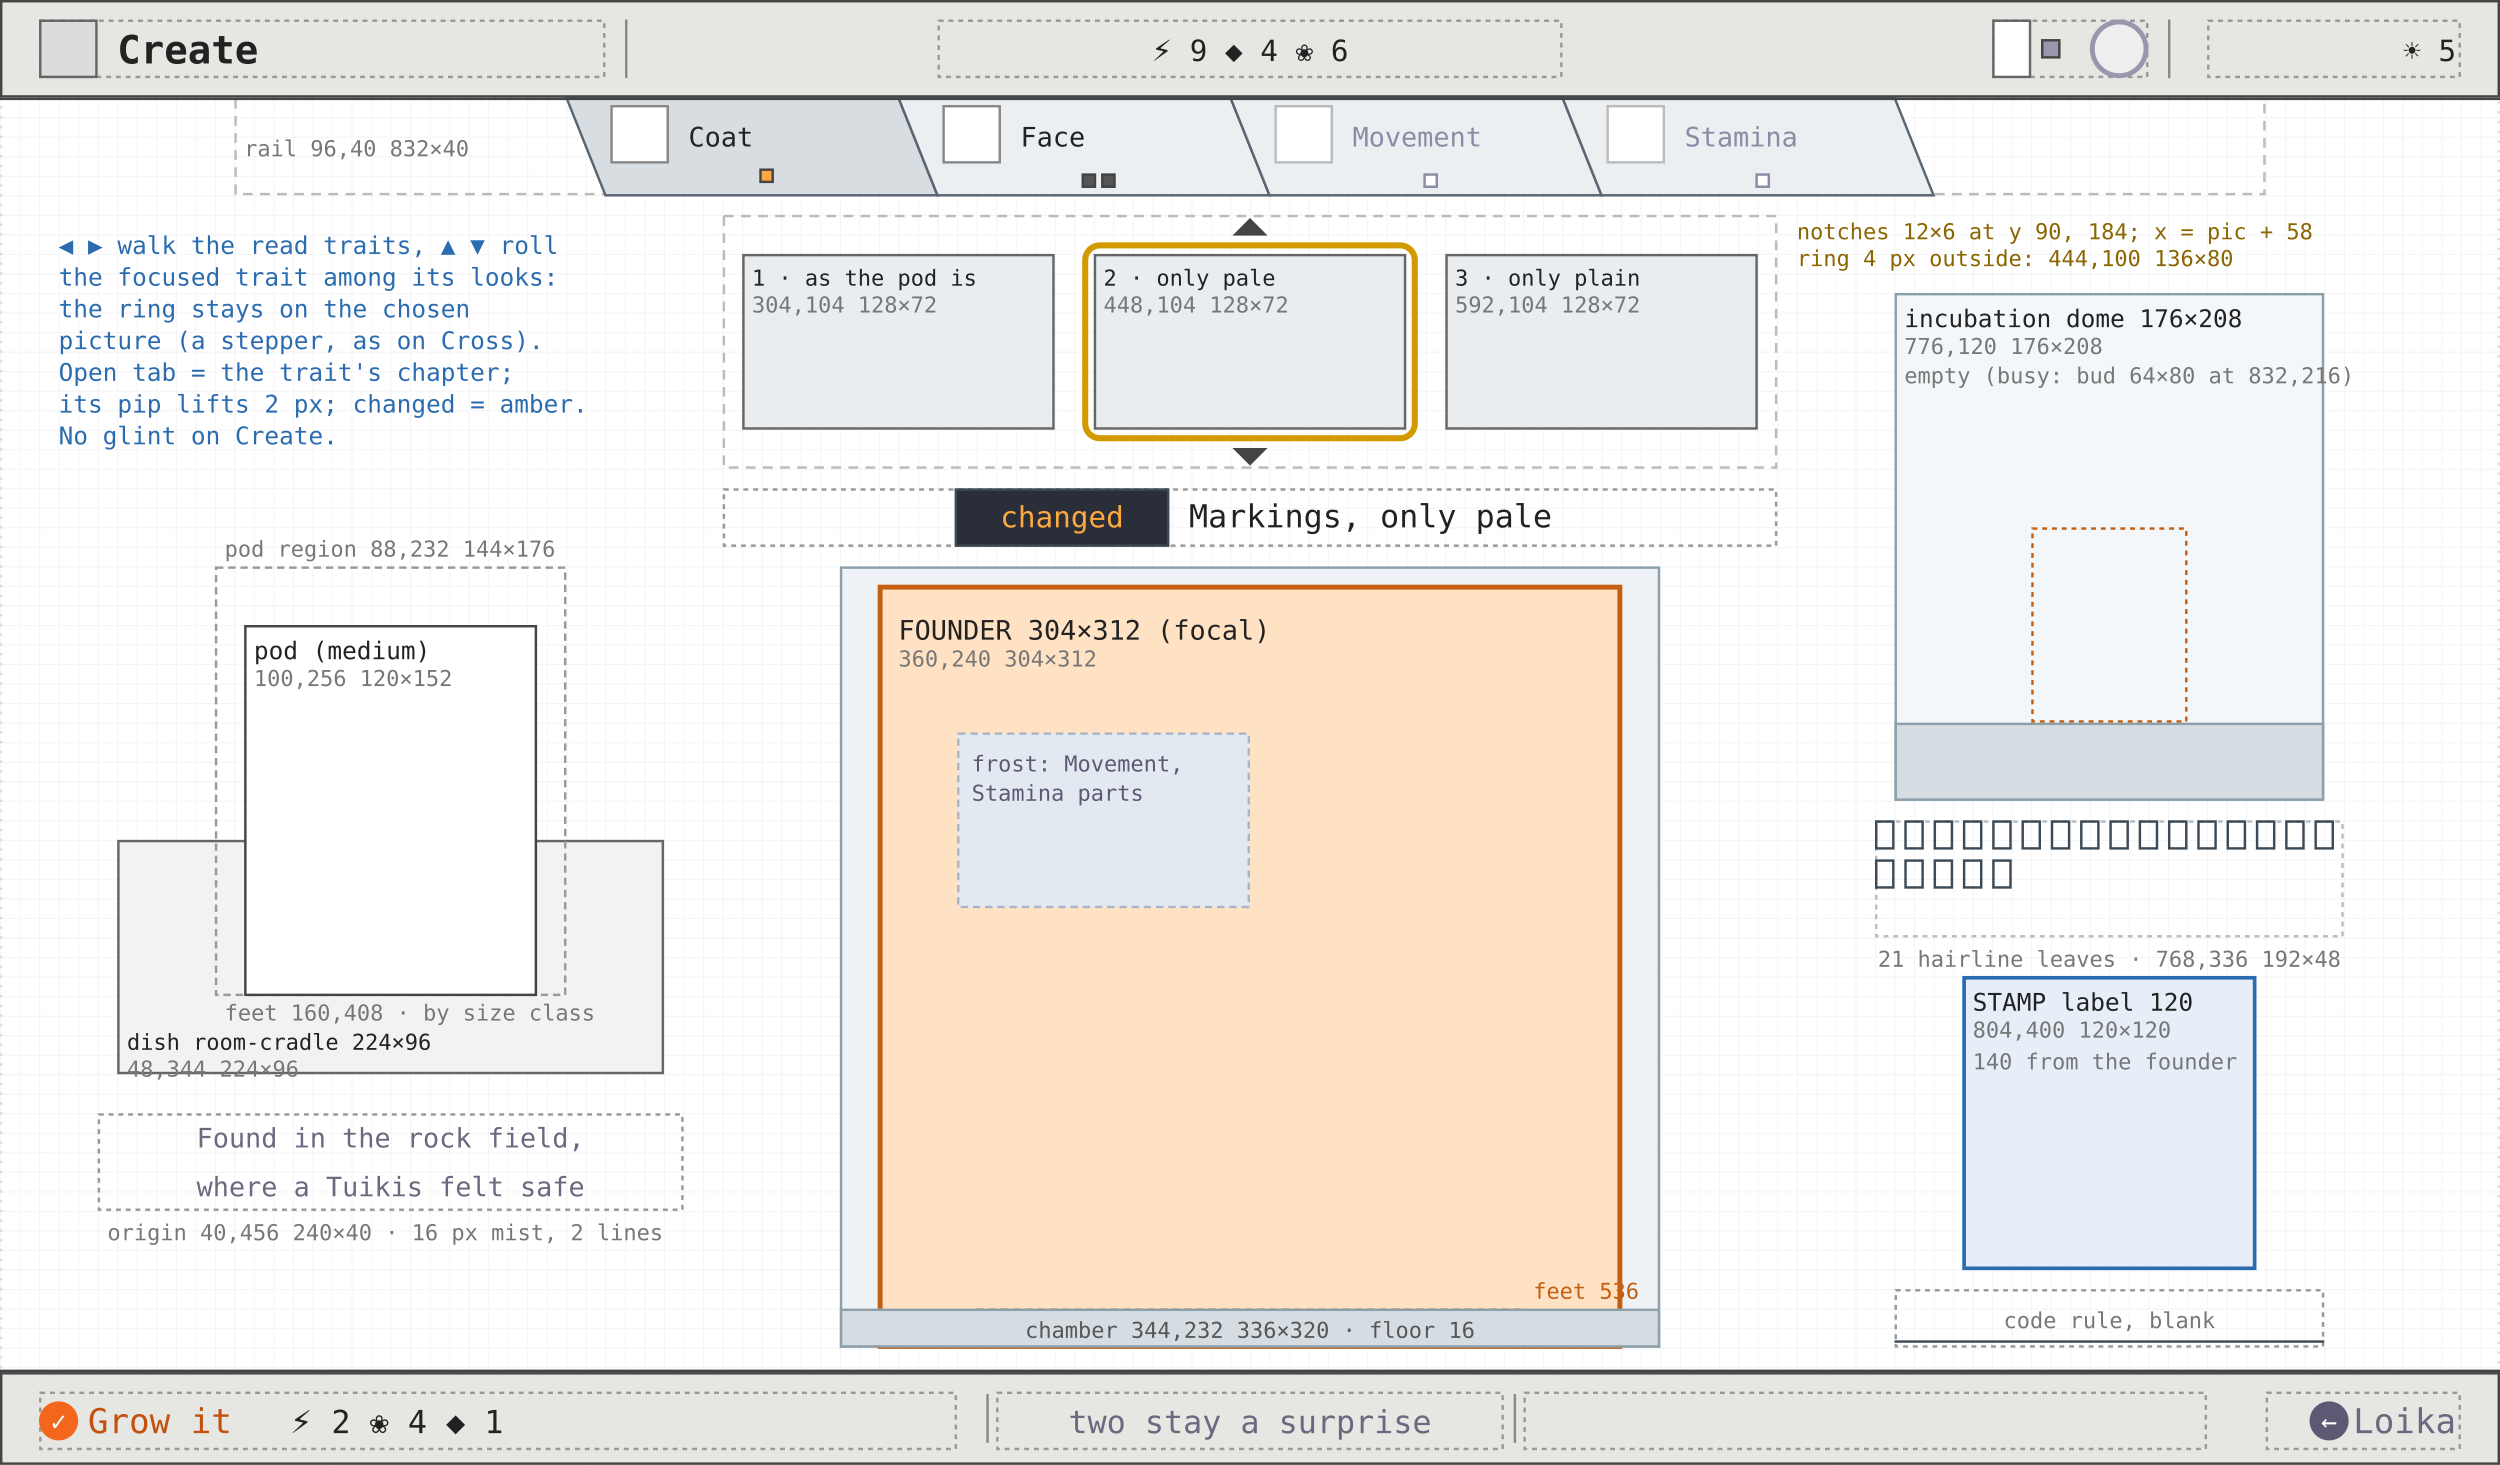
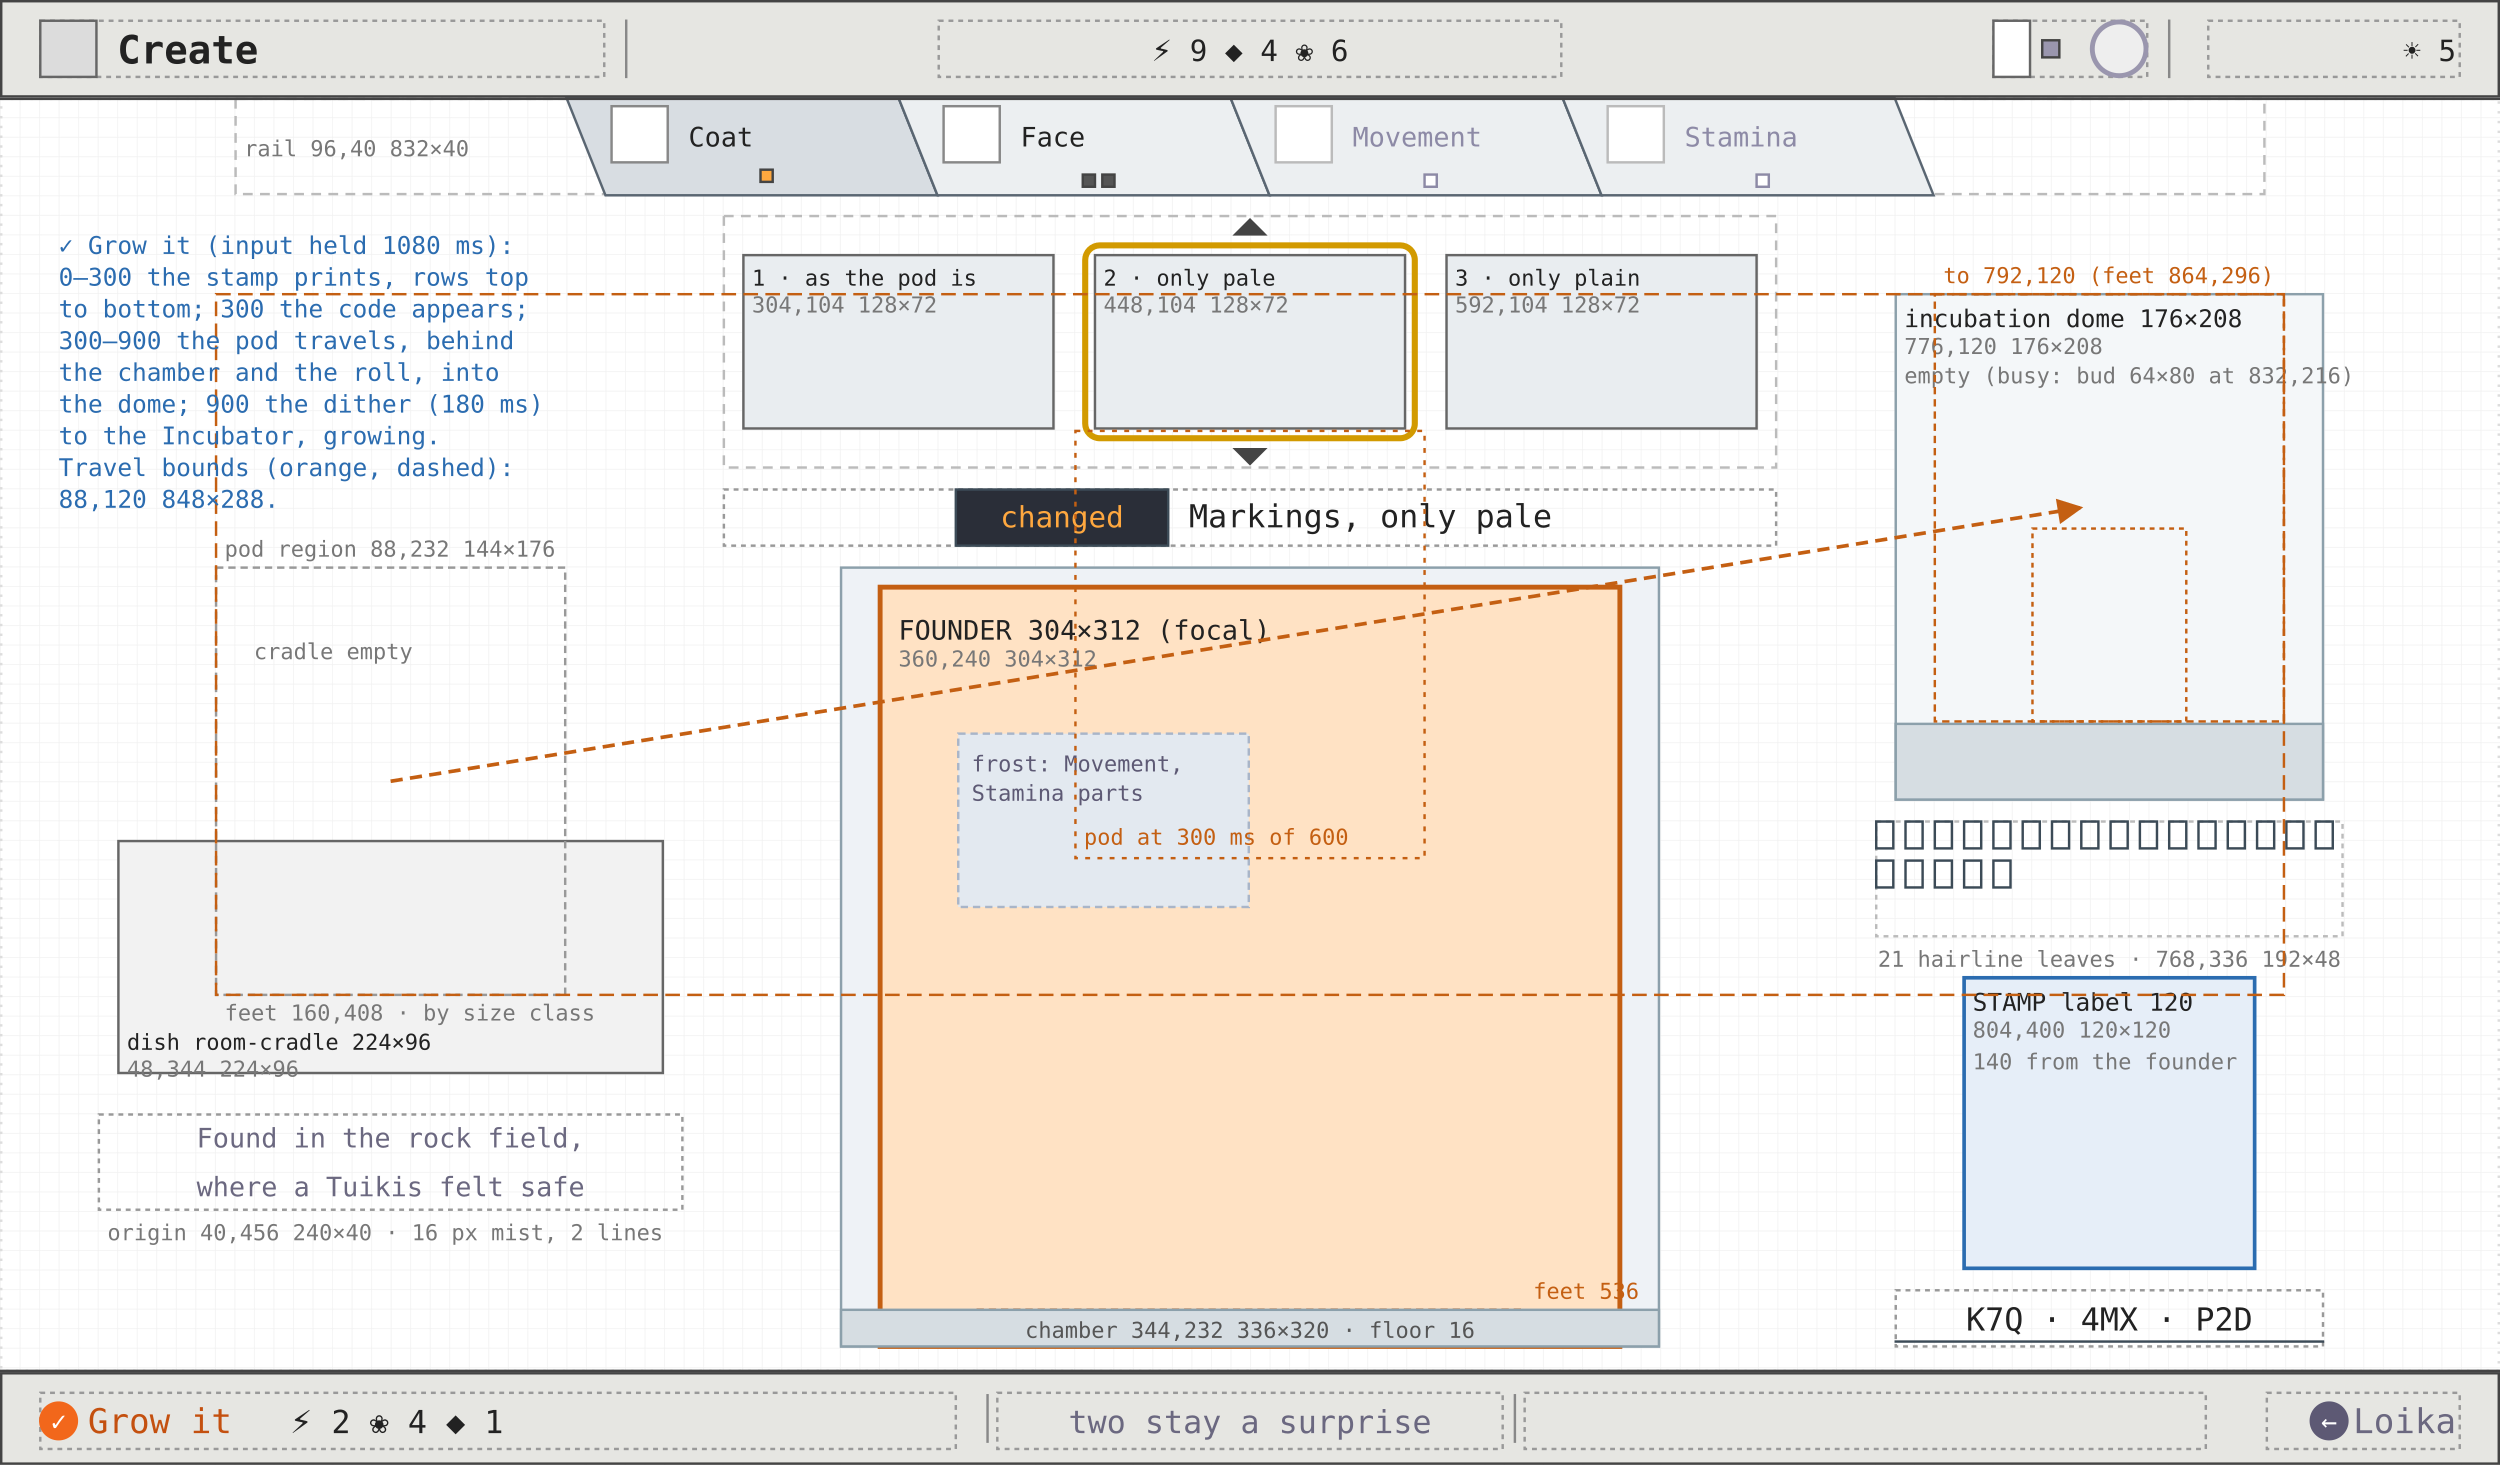
<svg xmlns="http://www.w3.org/2000/svg" viewBox="0 0 1024 600" width="1024" height="600" font-family="ui-monospace, Menlo, Consolas, monospace">
  <defs>
    <pattern id="g8" width="8" height="8" patternUnits="userSpaceOnUse">
      <path d="M8 0H0V8" fill="none" stroke="#efefef" stroke-width="0.5" />
    </pattern>
    <marker id="ah" viewBox="0 0 8 8" refX="7" refY="4" markerWidth="7" markerHeight="7" orient="auto">
      <path d="M0 0L8 4L0 8z" fill="#2b6cb0" />
    </marker>
    <marker id="ao" viewBox="0 0 8 8" refX="7" refY="4" markerWidth="7" markerHeight="7" orient="auto">
      <path d="M0 0L8 4L0 8z" fill="#c45f12" />
    </marker>
    <marker id="ag" viewBox="0 0 8 8" refX="7" refY="4" markerWidth="7" markerHeight="7" orient="auto">
      <path d="M0 0L8 4L0 8z" fill="#6b6880" />
    </marker>
  </defs>
  <rect width="1024" height="600" fill="#ffffff" />
  <rect width="1024" height="600" fill="url(#g8)" />
  <rect x="0.5" y="40.5" width="1023" height="521" fill="none" stroke="#ddd" stroke-width="1" stroke-dasharray="1 3" />
  <rect x="96.5" y="40.5" width="831" height="39" fill="none" stroke="#bbb" stroke-width="1" stroke-dasharray="4 3" />
  <polygon points="232,40 368,40 384,80 248,80" fill="#d8dde2" stroke="#5a6672" stroke-width="1" />
  <rect x="250.5" y="43.5" width="23" height="23" fill="#fff" stroke="#888" stroke-width="1" />
  <text x="282" y="60" font-size="11" fill="#222">Coat</text>
  <rect x="311.5" y="69.5" width="5" height="5" fill="#ffa83f" stroke="#444" stroke-width="1" />
  <polygon points="368,40 504,40 520,80 384,80" fill="#eceff1" stroke="#5a6672" stroke-width="1" />
  <rect x="386.5" y="43.5" width="23" height="23" fill="#fff" stroke="#888" stroke-width="1" />
  <text x="418" y="60" font-size="11" fill="#222">Face</text>
  <rect x="443.5" y="71.5" width="5" height="5" fill="#555" stroke="#444" stroke-width="1" />
  <rect x="451.5" y="71.5" width="5" height="5" fill="#555" stroke="#444" stroke-width="1" />
  <polygon points="504,40 640,40 656,80 520,80" fill="#eceff1" stroke="#5a6672" stroke-width="1" />
  <rect x="522.5" y="43.5" width="23" height="23" fill="#fff" stroke="#bbb" stroke-width="1" />
  <text x="554" y="60" font-size="11" fill="#8d8aa6">Movement</text>
  <rect x="583.5" y="71.5" width="5" height="5" fill="#fff" stroke="#8d8aa6" stroke-width="1" />
  <polygon points="640,40 776,40 792,80 656,80" fill="#eceff1" stroke="#5a6672" stroke-width="1" />
  <rect x="658.5" y="43.5" width="23" height="23" fill="#fff" stroke="#bbb" stroke-width="1" />
  <text x="690" y="60" font-size="11" fill="#8d8aa6">Stamina</text>
  <rect x="719.5" y="71.5" width="5" height="5" fill="#fff" stroke="#8d8aa6" stroke-width="1" />
  <text x="100" y="64" font-size="9" fill="#777">rail 96,40 832×40</text>
  <rect x="48.5" y="344.5" width="223" height="95" fill="#f2f2f2" stroke="#666" stroke-width="1" />
  <text x="52" y="430" font-size="9" fill="#222">dish room-cradle 224×96</text>
  <text x="52" y="441" font-size="9" fill="#777">48,344 224×96</text>
  <rect x="88.5" y="232.5" width="143" height="175" fill="none" stroke="#999" stroke-width="1" stroke-dasharray="3 2" />
-   <rect x="100.5" y="256.5" width="119" height="151" fill="#fff" stroke="#444" stroke-width="1" />
-   <text x="104" y="270" font-size="10" fill="#222">pod (medium)</text>
-   <text x="104" y="281" font-size="9" fill="#777">100,256 120×152</text>
+   <text x="104" y="270" font-size="9" fill="#777">cradle empty</text>
  <text x="92" y="228" font-size="9" fill="#777">pod region 88,232 144×176</text>
  <text x="92" y="418" font-size="9" fill="#777">feet 160,408 · by size class</text>
  <rect x="40.5" y="456.5" width="239" height="39" fill="none" stroke="#999" stroke-width="1" stroke-dasharray="2 2" />
  <text x="160" y="470" font-size="11" fill="#6b6880" text-anchor="middle">Found in the rock field,</text>
  <text x="160" y="490" font-size="11" fill="#6b6880" text-anchor="middle">where a Tuikis felt safe</text>
  <text x="44" y="508" font-size="9" fill="#777">origin 40,456 240×40 · 16 px mist, 2 lines</text>
  <rect x="344.5" y="232.5" width="335" height="319" fill="#eef2f6" stroke="#8ca0ab" stroke-width="1" />
  <rect x="360.5" y="240.5" width="303" height="311" fill="#ffe2c4" stroke="#c45f12" stroke-width="2" />
  <text x="368" y="262" font-size="11" fill="#222">FOUNDER 304×312 (focal)</text>
  <text x="368" y="273" font-size="9" fill="#777">360,240 304×312</text>
  <rect x="392.5" y="300.5" width="119" height="71" fill="#e3e9f0" stroke="#a9b5c8" stroke-width="1" stroke-dasharray="3 2" />
  <text x="398" y="316" font-size="9" fill="#5d5974">frost: Movement,</text>
  <text x="398" y="328" font-size="9" fill="#5d5974">Stamina parts</text>
  <line x1="400" y1="536.5" x2="624" y2="536.5" stroke="#c45f12" stroke-width="1" stroke-dasharray="3 2" />
  <text x="628" y="532" font-size="9" fill="#c45f12">feet 536</text>
  <rect x="344.5" y="536.5" width="335" height="15" fill="#d6dde2" stroke="#8ca0ab" stroke-width="1" />
  <text x="512" y="548" font-size="9" fill="#555" text-anchor="middle">chamber 344,232 336×320 · floor 16</text>
  <rect x="296.5" y="88.5" width="431" height="103" fill="none" stroke="#bbb" stroke-width="1" stroke-dasharray="4 3" />
  <rect x="304.5" y="104.5" width="127" height="71" fill="#e9edf0" stroke="#666" stroke-width="1" />
  <text x="308" y="117" font-size="9" fill="#222">1 · as the pod is</text>
  <text x="308" y="128" font-size="9" fill="#777">304,104 128×72</text>
  <rect x="448.5" y="104.5" width="127" height="71" fill="#e9edf0" stroke="#666" stroke-width="1" />
  <text x="452" y="117" font-size="9" fill="#222">2 · only pale</text>
  <text x="452" y="128" font-size="9" fill="#777">448,104 128×72</text>
  <rect x="592.5" y="104.5" width="127" height="71" fill="#e9edf0" stroke="#666" stroke-width="1" />
  <text x="596" y="117" font-size="9" fill="#222">3 · only plain</text>
  <text x="596" y="128" font-size="9" fill="#777">592,104 128×72</text>
  <rect x="444.5" y="100.5" width="135" height="79" rx="6" fill="none" stroke="#d29a00" stroke-width="2.5" />
  <polygon points="506,96 512,90 518,96" fill="#444" stroke="#444" stroke-width="1" />
  <polygon points="506,184 512,190 518,184" fill="#444" stroke="#444" stroke-width="1" />
  <rect x="296.5" y="200.5" width="431" height="23" fill="none" stroke="#999" stroke-width="1" stroke-dasharray="2 2" />
  <rect x="391.5" y="200.5" width="87" height="23" fill="#2a2e38" stroke="#3c4b57" stroke-width="1" />
  <text x="435" y="216" font-size="12" fill="#ffa83f" text-anchor="middle">changed</text>
  <text x="487" y="216" font-size="13" fill="#222">Markings, only pale</text>
  <rect x="776.5" y="120.5" width="175" height="207" fill="#f4f7f9" stroke="#8ca0ab" stroke-width="1" />
  <rect x="776.5" y="296.5" width="175" height="31" fill="#d6dde2" stroke="#8ca0ab" stroke-width="1" />
  <text x="780" y="134" font-size="10" fill="#222">incubation dome 176×208</text>
  <text x="780" y="145" font-size="9" fill="#777">776,120 176×208</text>
  <text x="780" y="157" font-size="9" fill="#777">empty (busy: bud 64×80 at 832,216)</text>
  <rect x="832.5" y="216.5" width="63" height="79" fill="none" stroke="#c45f12" stroke-width="1" stroke-dasharray="2 2" />
  <rect x="768.5" y="336.5" width="191" height="47" fill="none" stroke="#bbb" stroke-width="1" stroke-dasharray="2 2" />
  <rect x="768.5" y="336.5" width="7" height="11" fill="none" stroke="#3c4b57" stroke-width="1" />
  <rect x="780.5" y="336.5" width="7" height="11" fill="none" stroke="#3c4b57" stroke-width="1" />
  <rect x="792.5" y="336.5" width="7" height="11" fill="none" stroke="#3c4b57" stroke-width="1" />
  <rect x="804.5" y="336.5" width="7" height="11" fill="none" stroke="#3c4b57" stroke-width="1" />
  <rect x="816.5" y="336.5" width="7" height="11" fill="none" stroke="#3c4b57" stroke-width="1" />
  <rect x="828.5" y="336.5" width="7" height="11" fill="none" stroke="#3c4b57" stroke-width="1" />
  <rect x="840.5" y="336.5" width="7" height="11" fill="none" stroke="#3c4b57" stroke-width="1" />
  <rect x="852.5" y="336.5" width="7" height="11" fill="none" stroke="#3c4b57" stroke-width="1" />
  <rect x="864.5" y="336.5" width="7" height="11" fill="none" stroke="#3c4b57" stroke-width="1" />
  <rect x="876.5" y="336.5" width="7" height="11" fill="none" stroke="#3c4b57" stroke-width="1" />
  <rect x="888.5" y="336.5" width="7" height="11" fill="none" stroke="#3c4b57" stroke-width="1" />
  <rect x="900.5" y="336.5" width="7" height="11" fill="none" stroke="#3c4b57" stroke-width="1" />
  <rect x="912.5" y="336.5" width="7" height="11" fill="none" stroke="#3c4b57" stroke-width="1" />
  <rect x="924.5" y="336.5" width="7" height="11" fill="none" stroke="#3c4b57" stroke-width="1" />
  <rect x="936.5" y="336.5" width="7" height="11" fill="none" stroke="#3c4b57" stroke-width="1" />
  <rect x="948.5" y="336.5" width="7" height="11" fill="none" stroke="#3c4b57" stroke-width="1" />
  <rect x="768.5" y="352.5" width="7" height="11" fill="none" stroke="#3c4b57" stroke-width="1" />
  <rect x="780.5" y="352.5" width="7" height="11" fill="none" stroke="#3c4b57" stroke-width="1" />
  <rect x="792.5" y="352.5" width="7" height="11" fill="none" stroke="#3c4b57" stroke-width="1" />
  <rect x="804.5" y="352.5" width="7" height="11" fill="none" stroke="#3c4b57" stroke-width="1" />
  <rect x="816.5" y="352.5" width="7" height="11" fill="none" stroke="#3c4b57" stroke-width="1" />
  <text x="864" y="396" font-size="9" fill="#777" text-anchor="middle">21 hairline leaves · 768,336 192×48</text>
  <rect x="804.5" y="400.5" width="119" height="119" fill="#e6eef8" stroke="#2b6cb0" stroke-width="1.5" />
  <text x="808" y="414" font-size="10" fill="#222">STAMP label 120</text>
  <text x="808" y="425" font-size="9" fill="#777">804,400 120×120</text>
  <text x="808" y="438" font-size="9" fill="#777">140 from the founder</text>
  <rect x="776.5" y="528.5" width="175" height="23" fill="none" stroke="#999" stroke-width="1" stroke-dasharray="2 2" />
  <line x1="776" y1="549.5" x2="952" y2="549.5" stroke="#3c4b57" stroke-width="1" />
-   <text x="864" y="544" font-size="9" fill="#777" text-anchor="middle">code rule, blank</text>
-   <text x="24" y="104" font-size="10" fill="#2b6cb0">◀ ▶ walk the read traits, ▲ ▼ roll</text>
-   <text x="24" y="117" font-size="10" fill="#2b6cb0">the focused trait among its looks:</text>
-   <text x="24" y="130" font-size="10" fill="#2b6cb0">the ring stays on the chosen</text>
-   <text x="24" y="143" font-size="10" fill="#2b6cb0">picture (a stepper, as on Cross).</text>
-   <text x="24" y="156" font-size="10" fill="#2b6cb0">Open tab = the trait's chapter;</text>
-   <text x="24" y="169" font-size="10" fill="#2b6cb0">its pip lifts 2 px; changed = amber.</text>
-   <text x="24" y="182" font-size="10" fill="#2b6cb0">No glint on Create.</text>
-   <text x="736" y="98" font-size="9" fill="#8a6500">notches 12×6 at y 90, 184; x = pic + 58</text>
-   <text x="736" y="109" font-size="9" fill="#8a6500">ring 4 px outside: 444,100 136×80</text>
+   <text x="864" y="545" font-size="13" fill="#222" text-anchor="middle">K7Q · 4MX · P2D</text>
+   <rect x="88.5" y="120.5" width="847" height="287" fill="none" stroke="#c45f12" stroke-width="1" stroke-dasharray="6 3" />
+   <rect x="792.5" y="120.5" width="143" height="175" fill="none" stroke="#c45f12" stroke-width="1" stroke-dasharray="3 2" />
+   <text x="796" y="116" font-size="9" fill="#c45f12">to 792,120 (feet 864,296)</text>
+   <rect x="440.5" y="176.5" width="143" height="175" fill="none" stroke="#c45f12" stroke-width="1" stroke-dasharray="2 3" />
+   <text x="444" y="346" font-size="9" fill="#c45f12">pod at 300 ms of 600</text>
+   <line x1="160" y1="320" x2="852" y2="208" stroke="#c45f12" stroke-width="1.5" stroke-dasharray="5 3" marker-end="url(#ao)" />
+   <text x="24" y="104" font-size="10" fill="#2b6cb0">✓ Grow it (input held 1080 ms):</text>
+   <text x="24" y="117" font-size="10" fill="#2b6cb0">0–300 the stamp prints, rows top</text>
+   <text x="24" y="130" font-size="10" fill="#2b6cb0">  to bottom; 300 the code appears;</text>
+   <text x="24" y="143" font-size="10" fill="#2b6cb0">300–900 the pod travels, behind</text>
+   <text x="24" y="156" font-size="10" fill="#2b6cb0">  the chamber and the roll, into</text>
+   <text x="24" y="169" font-size="10" fill="#2b6cb0">  the dome; 900 the dither (180 ms)</text>
+   <text x="24" y="182" font-size="10" fill="#2b6cb0">  to the Incubator, growing.</text>
+   <text x="24" y="195" font-size="10" fill="#2b6cb0">Travel bounds (orange, dashed):</text>
+   <text x="24" y="208" font-size="10" fill="#2b6cb0">  88,120 848×288.</text>
  <line x1="0" y1="40.5" x2="1024" y2="40.5" stroke="#444" stroke-width="1" />
  <rect x="0.5" y="0.5" width="1023" height="39" fill="#e6e6e2" stroke="#444" stroke-width="1" />
  <rect x="16.5" y="8.5" width="231" height="23" fill="none" stroke="#999" stroke-width="1" stroke-dasharray="2 2" />
  <rect x="16.5" y="8.5" width="23" height="23" fill="#dcdcdc" stroke="#666" stroke-width="1" />
  <text x="48" y="26" font-size="16" fill="#222" font-weight="600">Create</text>
  <line x1="256.5" y1="8" x2="256.5" y2="32" stroke="#888" stroke-width="1" />
  <line x1="888.5" y1="8" x2="888.5" y2="32" stroke="#888" stroke-width="1" />
  <rect x="384.5" y="8.5" width="255" height="23" fill="none" stroke="#999" stroke-width="1" stroke-dasharray="2 2" />
  <text x="512" y="25" font-size="12" fill="#222" text-anchor="middle">⚡ 9   ◆ 4   ❀ 6</text>
  <rect x="816.5" y="8.5" width="63" height="23" fill="none" stroke="#999" stroke-width="1" stroke-dasharray="2 2" />
  <rect x="816.5" y="8.5" width="15" height="23" fill="#fff" stroke="#666" stroke-width="1" />
  <rect x="836.5" y="16.5" width="7" height="7" fill="#9a96ae" stroke="#444" stroke-width="1" />
  <circle cx="868" cy="20" r="11" fill="#eee" stroke="#9a96ae" stroke-width="2" />
  <rect x="904.5" y="8.5" width="103" height="23" fill="none" stroke="#999" stroke-width="1" stroke-dasharray="2 2" />
  <text x="1006" y="25" font-size="12" fill="#222" text-anchor="end">☀ 5</text>
  <line x1="0" y1="561.5" x2="1024" y2="561.5" stroke="#444" stroke-width="1" />
  <rect x="0.5" y="562.5" width="1023" height="37" fill="#e6e6e2" stroke="#444" stroke-width="1" />
  <rect x="16.5" y="570.5" width="375" height="23" fill="none" stroke="#999" stroke-width="1" stroke-dasharray="2 2" />
  <rect x="408.5" y="570.5" width="207" height="23" fill="none" stroke="#999" stroke-width="1" stroke-dasharray="2 2" />
  <rect x="624.5" y="570.5" width="279" height="23" fill="none" stroke="#999" stroke-width="1" stroke-dasharray="2 2" />
  <rect x="928.5" y="570.5" width="79" height="23" fill="none" stroke="#999" stroke-width="1" stroke-dasharray="2 2" />
  <line x1="404.5" y1="571" x2="404.5" y2="591" stroke="#888" stroke-width="1" />
  <line x1="620.5" y1="571" x2="620.5" y2="591" stroke="#888" stroke-width="1" />
  <circle cx="24" cy="582" r="8" fill="#f2671b" />
  <text x="24" y="586" font-size="11" fill="#fff" text-anchor="middle">✓</text>
  <text x="36" y="587" font-size="14" fill="#c4500f">Grow it</text>
  <text x="118.8" y="587" font-size="13" fill="#222">⚡ 2  ❀ 4  ◆ 1</text>
  <text x="512" y="587" font-size="13" fill="#6b6880" text-anchor="middle">two stay a surprise</text>
  <circle cx="954" cy="582" r="8" fill="#5d5974" />
  <text x="954" y="586" font-size="11" fill="#fff" text-anchor="middle">←</text>
  <text x="1006" y="587" font-size="14" fill="#6b6880" text-anchor="end">Loika</text>
</svg>
